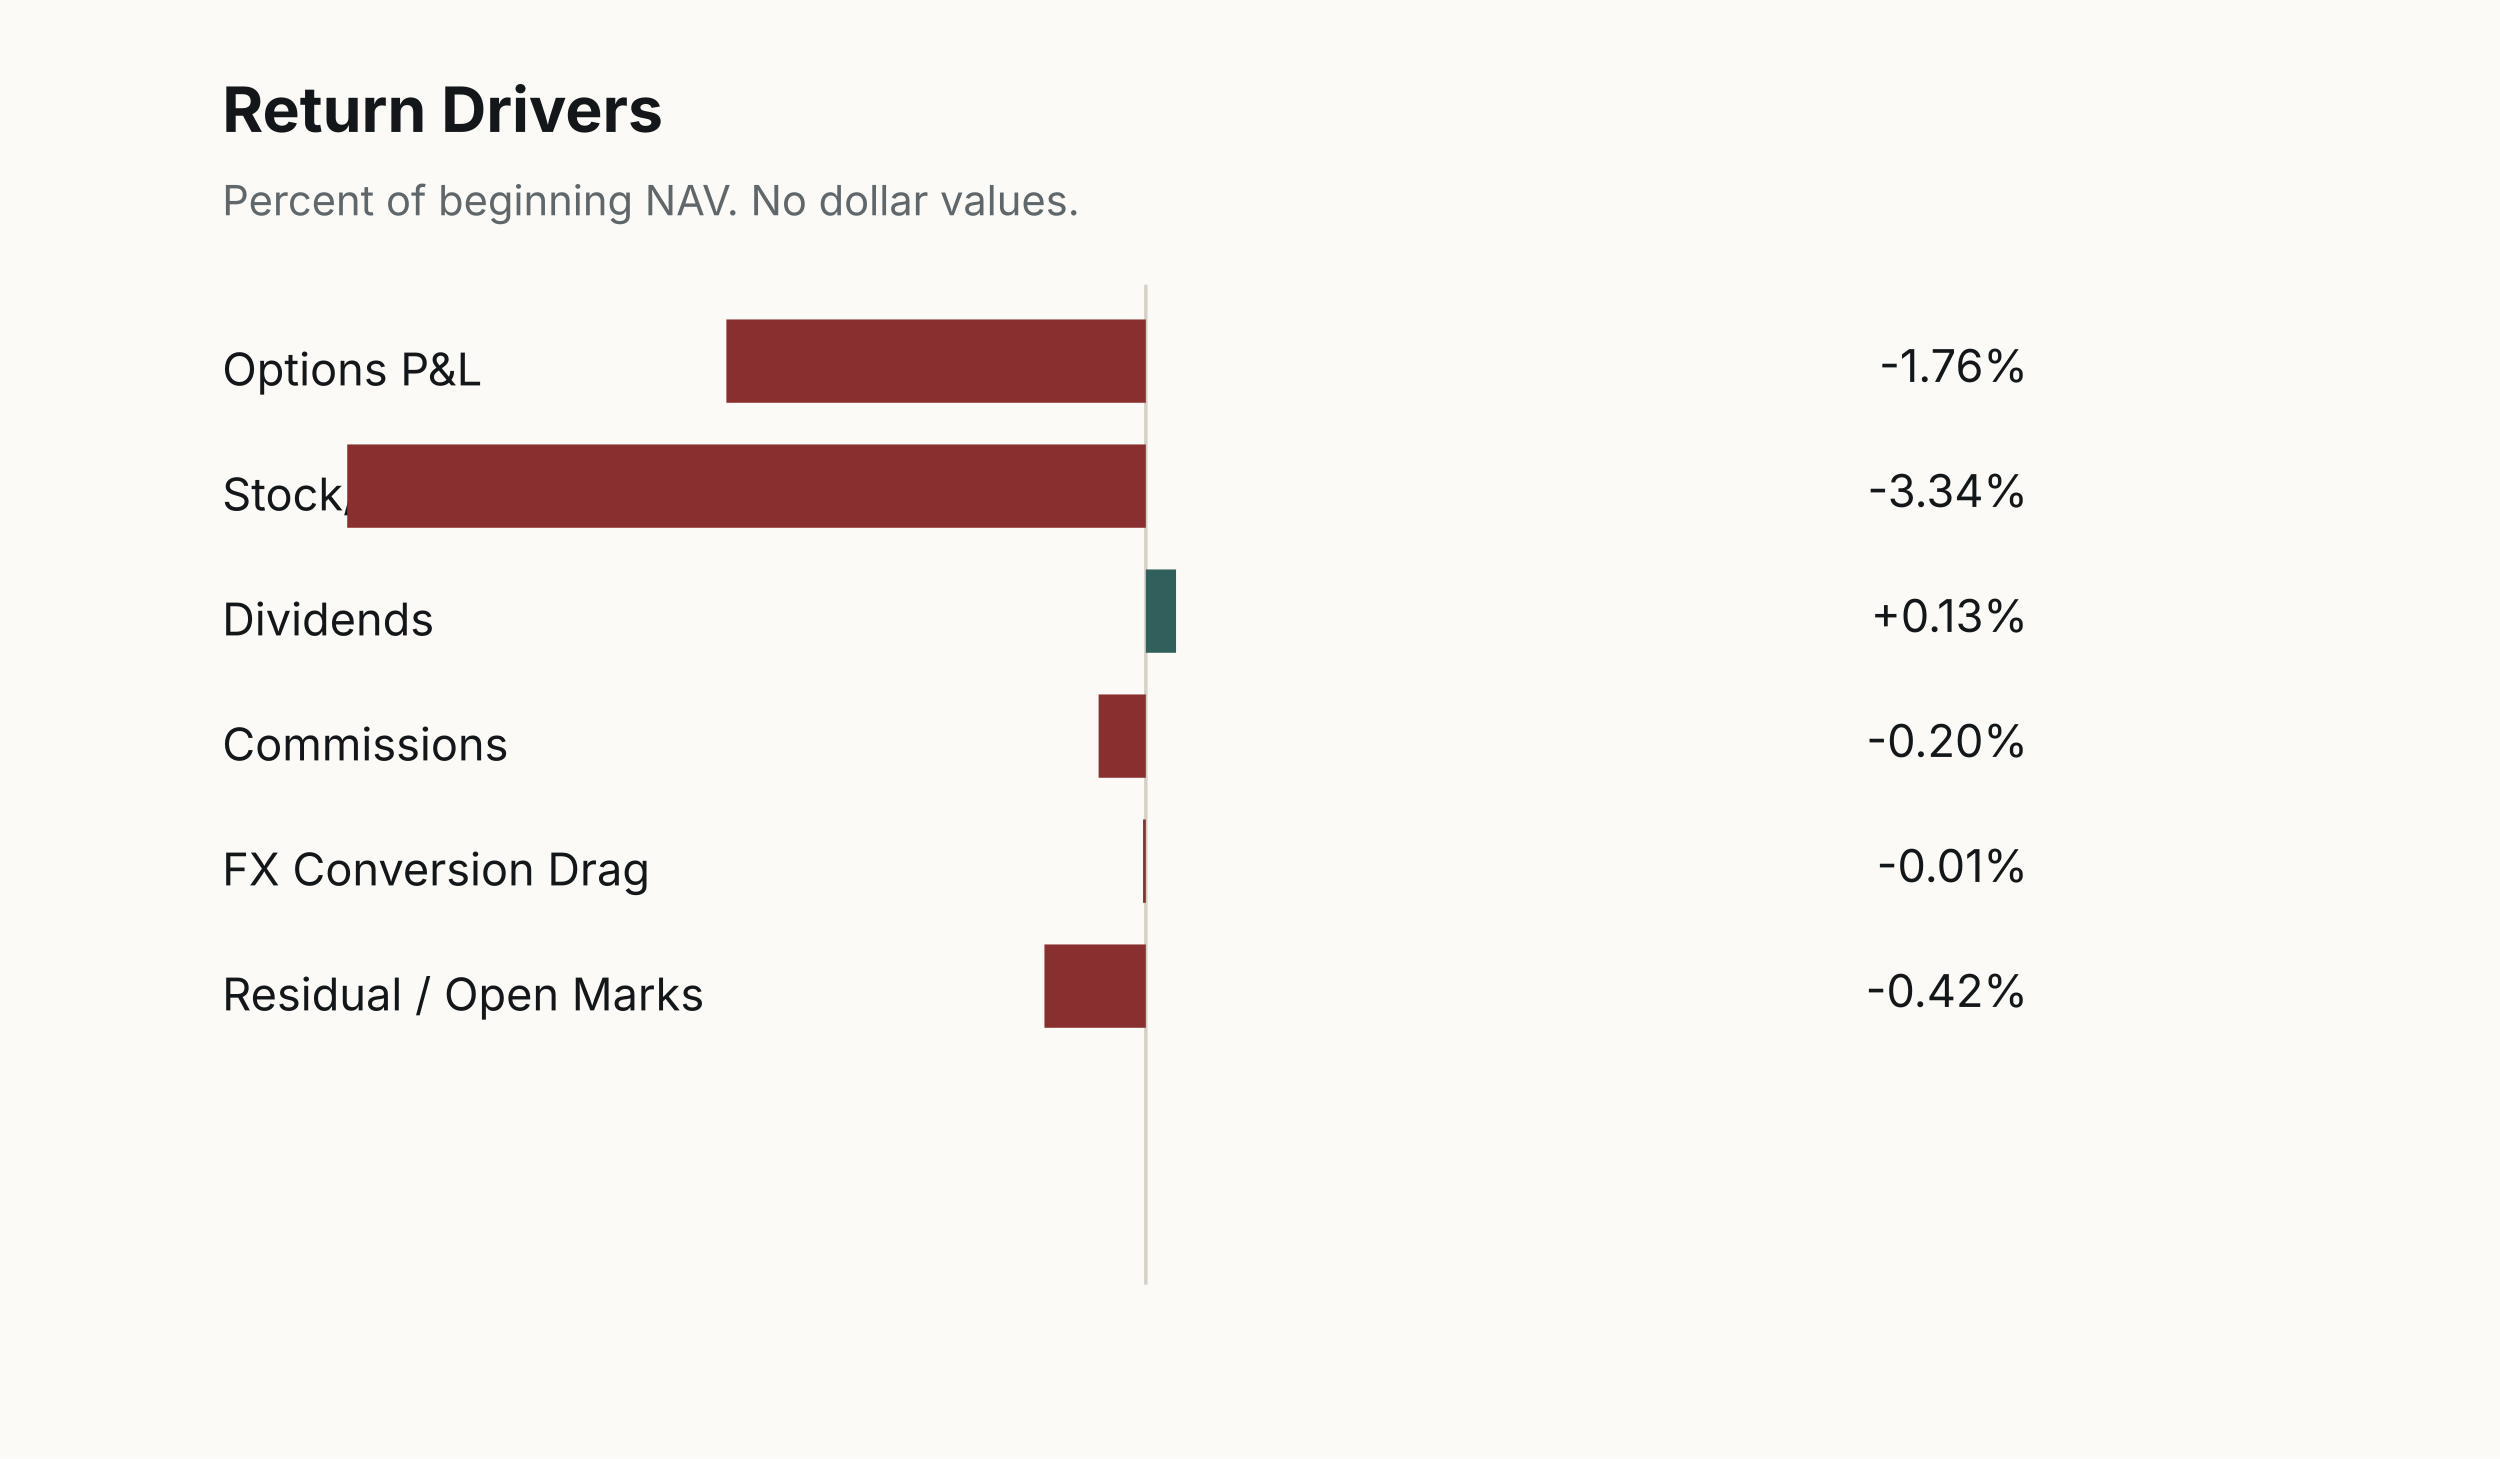
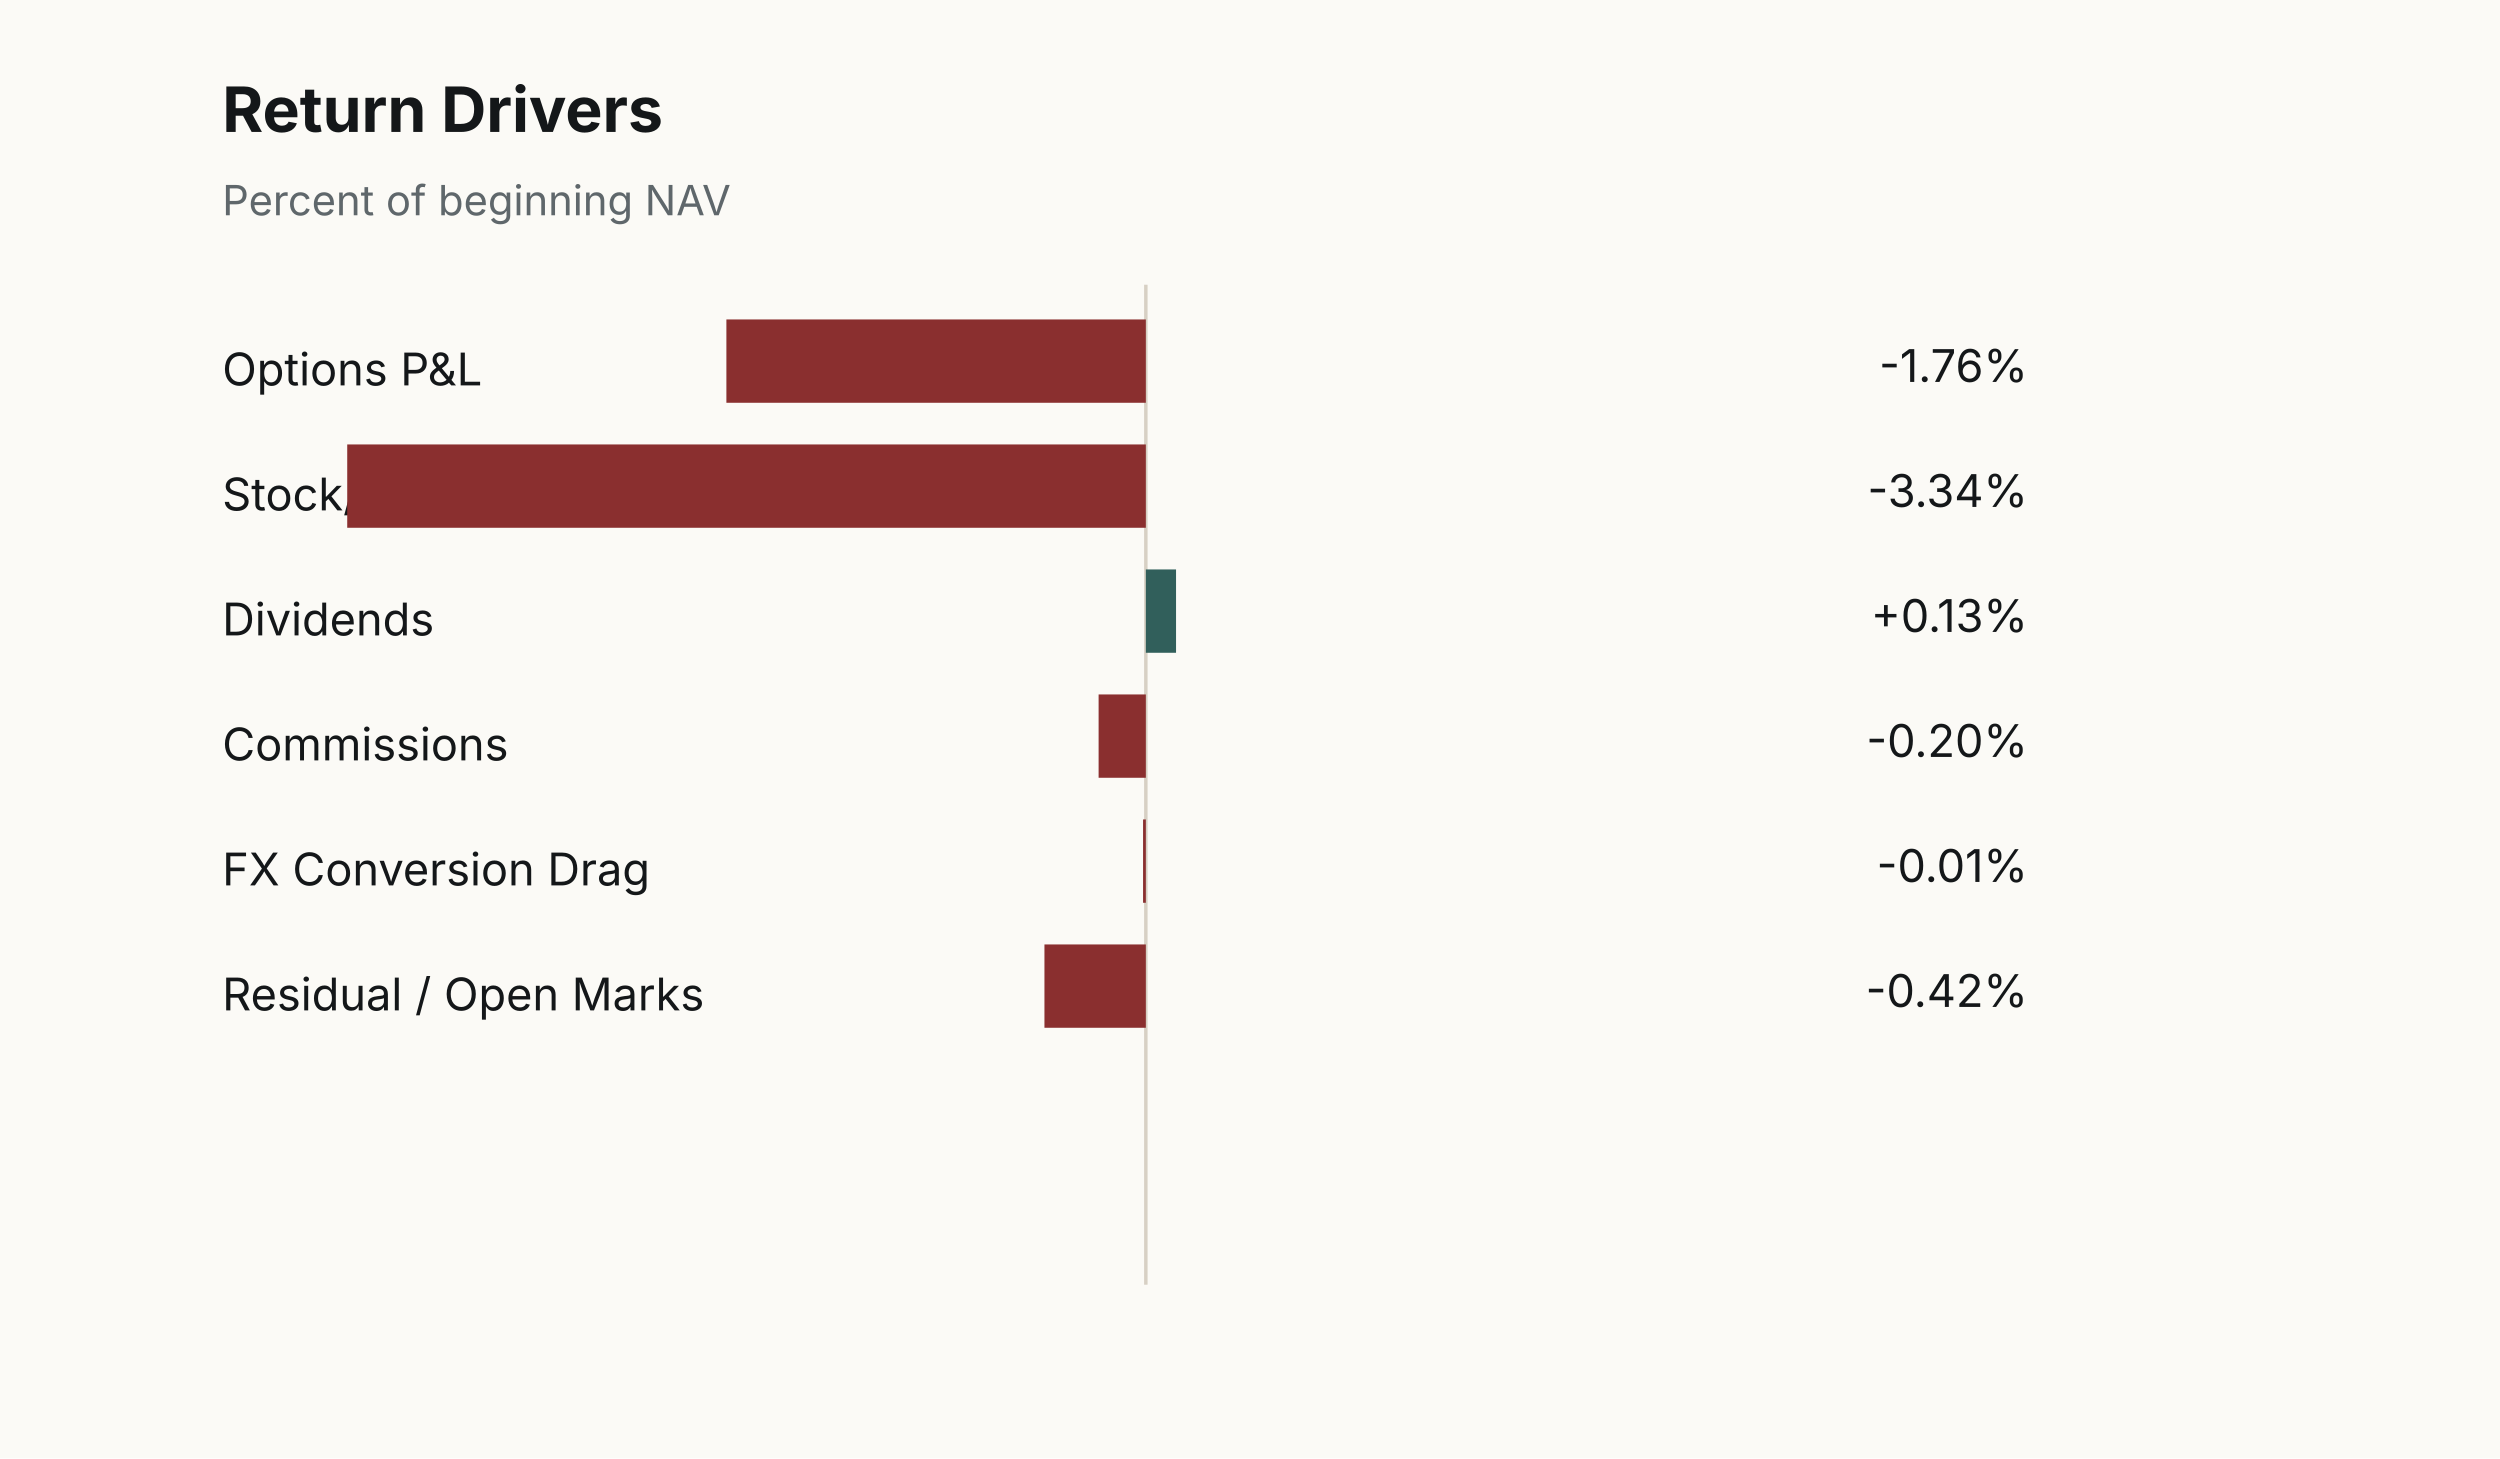
<svg xmlns="http://www.w3.org/2000/svg" viewBox="0 0 720 420" role="img">
  <rect width="720" height="420" fill="#fbfaf6" />
  <text x="64" y="38" font-family="Inter, Arial, sans-serif" font-size="18" font-weight="700" fill="#141719">Return Drivers</text>
-   <text x="64" y="62" font-family="Inter, Arial, sans-serif" font-size="12" fill="#5f676b">Percent of beginning NAV. No dollar values.</text>
+   <text x="64" y="62" font-family="Inter, Arial, sans-serif" font-size="12" fill="#5f676b">Percent of beginning NAV</text>
  <line x1="330" y1="82" x2="330" y2="370" stroke="#d7d0c4" stroke-width="1" />
  <text x="64" y="111" font-family="Inter, Arial, sans-serif" font-size="13" fill="#141719">Options P&amp;L</text>
  <rect x="209.2" y="92" width="120.8" height="24" fill="#8a2f2f" />
  <text x="584" y="110" text-anchor="end" font-family="Inter, Arial, sans-serif" font-size="13" fill="#141719">-1.76%</text>
  <text x="64" y="147" font-family="Inter, Arial, sans-serif" font-size="13" fill="#141719">Stock/ETF P&amp;L</text>
  <rect x="100.0" y="128" width="230.0" height="24" fill="#8a2f2f" />
  <text x="584" y="146" text-anchor="end" font-family="Inter, Arial, sans-serif" font-size="13" fill="#141719">-3.34%</text>
  <text x="64" y="183" font-family="Inter, Arial, sans-serif" font-size="13" fill="#141719">Dividends</text>
  <rect x="330.0" y="164" width="8.7" height="24" fill="#315f5b" />
  <text x="584" y="182" text-anchor="end" font-family="Inter, Arial, sans-serif" font-size="13" fill="#141719">+0.13%</text>
  <text x="64" y="219" font-family="Inter, Arial, sans-serif" font-size="13" fill="#141719">Commissions</text>
  <rect x="316.4" y="200" width="13.6" height="24" fill="#8a2f2f" />
  <text x="584" y="218" text-anchor="end" font-family="Inter, Arial, sans-serif" font-size="13" fill="#141719">-0.20%</text>
  <text x="64" y="255" font-family="Inter, Arial, sans-serif" font-size="13" fill="#141719">FX Conversion Drag</text>
  <rect x="329.2" y="236" width="0.8" height="24" fill="#8a2f2f" />
  <text x="584" y="254" text-anchor="end" font-family="Inter, Arial, sans-serif" font-size="13" fill="#141719">-0.01%</text>
  <text x="64" y="291" font-family="Inter, Arial, sans-serif" font-size="13" fill="#141719">Residual / Open Marks</text>
  <rect x="300.8" y="272" width="29.2" height="24" fill="#8a2f2f" />
  <text x="584" y="290" text-anchor="end" font-family="Inter, Arial, sans-serif" font-size="13" fill="#141719">-0.42%</text>
</svg>
